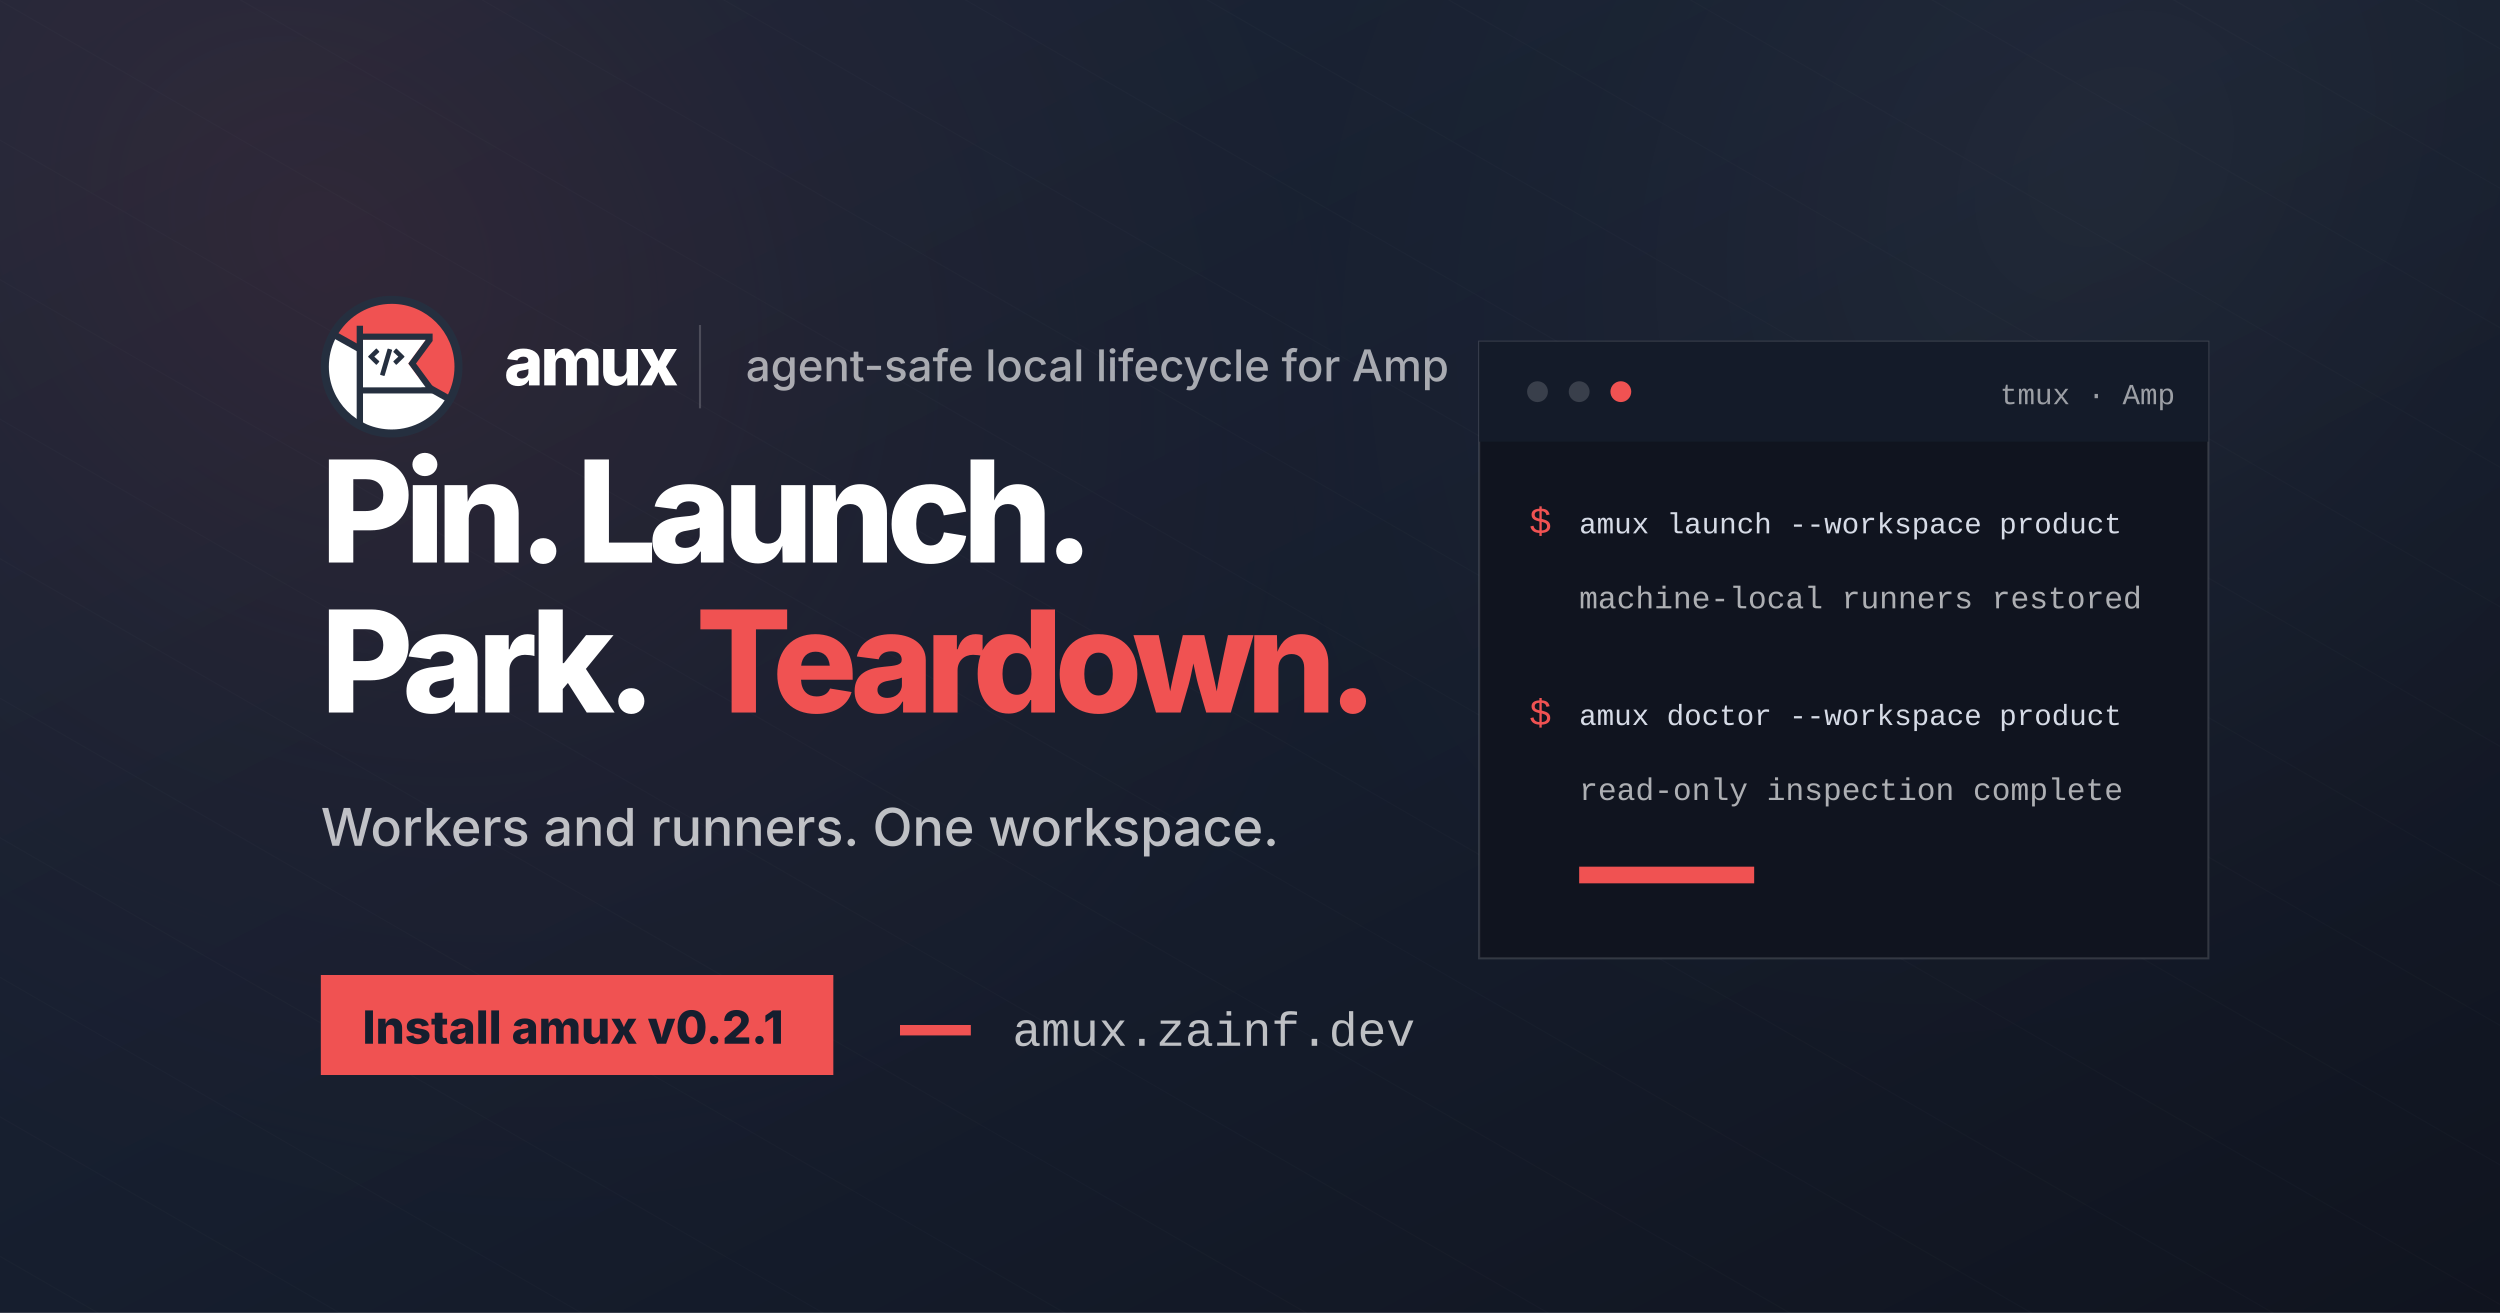
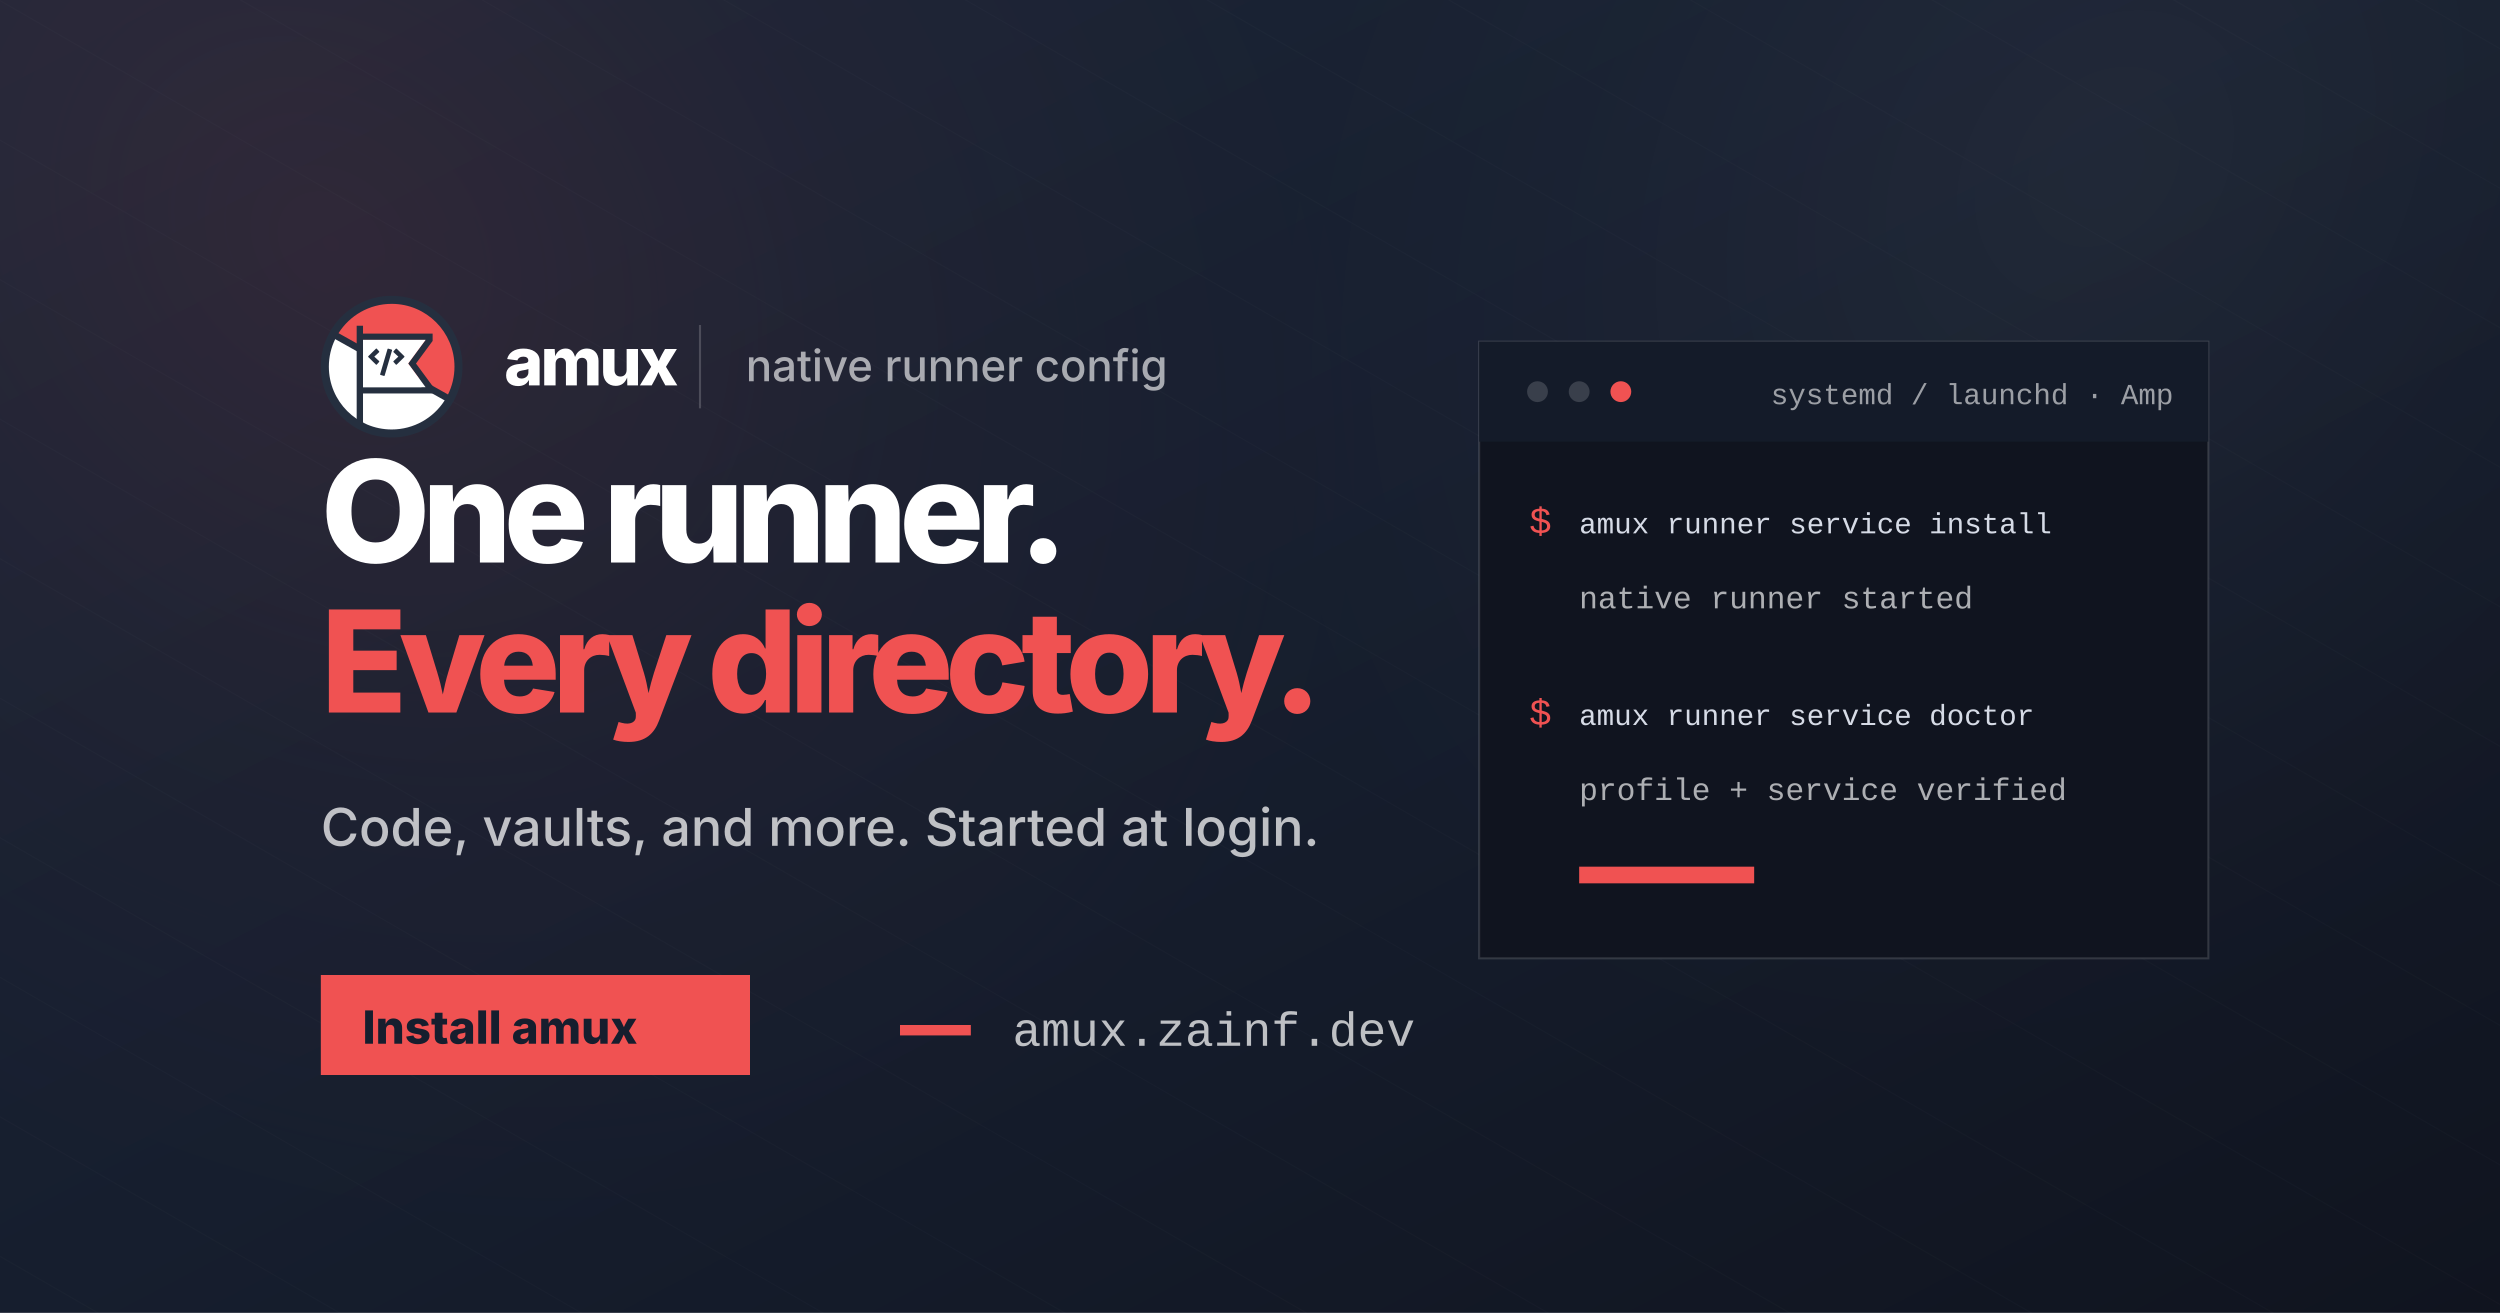
<svg xmlns="http://www.w3.org/2000/svg" width="1200" height="630" viewBox="0 0 1200 630" role="img" aria-labelledby="title desc">
  <defs>
    <linearGradient id="wash" x1="0" y1="0" x2="1" y2="1">
      <stop offset="0" stop-color="#1d2638" />
      <stop offset="0.5" stop-color="#161e2e" />
      <stop offset="1" stop-color="#10141f" />
    </linearGradient>
    <radialGradient id="red-glow" cx="0" cy="0" r="1" gradientUnits="userSpaceOnUse" gradientTransform="translate(158 116) rotate(40) scale(540 430)">
      <stop offset="0" stop-color="#f05252" stop-opacity="0.36" />
      <stop offset="0.55" stop-color="#f05252" stop-opacity="0.1" />
      <stop offset="1" stop-color="#f05252" stop-opacity="0" />
    </radialGradient>
    <radialGradient id="white-glow" cx="0" cy="0" r="1" gradientUnits="userSpaceOnUse" gradientTransform="translate(1010 80) rotate(128) scale(460 360)">
      <stop offset="0" stop-color="#ffffff" stop-opacity="0.16" />
      <stop offset="0.65" stop-color="#ffffff" stop-opacity="0.04" />
      <stop offset="1" stop-color="#ffffff" stop-opacity="0" />
    </radialGradient>
    <pattern id="mesh" width="58" height="58" patternUnits="userSpaceOnUse" patternTransform="rotate(30)">
      <path d="M0 0H58" stroke="#ffffff" stroke-opacity="0.16" stroke-width="1" />
    </pattern>
    <filter id="shadow" x="70" y="44" width="1060" height="548" color-interpolation-filters="sRGB">
      <feDropShadow dx="0" dy="28" stdDeviation="34" flood-color="#000000" flood-opacity="0.42" />
    </filter>
  </defs>
  <rect width="1200" height="630" fill="#161e2e" />
  <rect width="1200" height="630" fill="url(#wash)" />
  <rect width="1200" height="630" fill="url(#red-glow)" />
  <rect width="1200" height="630" fill="url(#white-glow)" />
  <rect width="1200" height="630" fill="url(#mesh)" opacity="0.34" />
  <rect width="1200" height="630" fill="url(#wash)" opacity="0.72" />
  <g filter="url(#shadow)">
    <rect x="86" y="78" width="1028" height="474" fill="#141b29" stroke="#ffffff" stroke-opacity="0.12" />
    <rect x="112" y="104" width="976" height="422" fill="#161e2e" stroke="#ffffff" stroke-opacity="0.08" />
  </g>
  <g transform="translate(154 142)">
    <g transform="scale(0.425)">
      <path d="M80 154.217C120.989 154.217 154.217 120.989 154.217 80C154.217 39.011 120.989 5.783 80 5.783C39.011 5.783 5.783 39.011 5.783 80C5.783 120.989 39.011 154.217 80 154.217Z" fill="#ffffff" />
      <path d="M152.064 80.719C151.935 92.461 149.109 103.593 144.189 113.504L17.844 42.81C30.994 21.951 53.953 7.94 79.934 7.651C120.219 7.202 152.513 39.916 152.064 80.719Z" fill="#f05252" />
      <path d="M160 80C160 124.183 124.183 160 80 160C35.817 160 0 124.183 0 80C0 35.817 35.817 0 80 0C124.183 0 160 35.817 160 80ZM143.63 111.4C148.31 101.934 150.94 91.274 150.94 80C150.94 40.821 119.179 9.06 80 9.06C54.733 9.06 32.551 22.27 19.984 42.16L143.63 111.4ZM139.841 118.116C127.243 137.852 105.15 150.94 80 150.94C40.821 150.94 9.06 119.179 9.06 80C9.06 68.842 11.636 58.286 16.226 48.893L139.841 118.116Z" fill="#252f3f" fill-rule="evenodd" />
      <path d="M40.482 33.735V143.615H47.631V110.276H126.265V101.99L107.465 76.455L126.265 50.921V42.635H47.631V33.735H40.482ZM118.258 49.755L98.6 76.455L118.258 103.156H47.631V49.755H118.258Z" fill="#252f3f" />
      <path d="M118.259 49.755L98.6 76.455L118.259 103.155H47.631V49.755H118.259Z" fill="#ffffff" />
      <path d="M79.929 60.723C80.022 60.75 80.108 60.794 80.183 60.853C80.258 60.913 80.321 60.986 80.367 61.069C80.414 61.153 80.443 61.245 80.454 61.339C80.464 61.434 80.456 61.53 80.429 61.621L72.115 89.948C72.088 90.04 72.044 90.125 71.984 90.2C71.924 90.274 71.849 90.336 71.765 90.382C71.681 90.428 71.588 90.457 71.493 90.467C71.397 90.477 71.3 90.469 71.208 90.442L67.493 89.376C67.4 89.35 67.314 89.306 67.239 89.246C67.164 89.187 67.101 89.113 67.055 89.03C67.008 88.947 66.979 88.855 66.968 88.76C66.958 88.666 66.966 88.57 66.993 88.478L75.307 60.151C75.334 60.059 75.378 59.974 75.438 59.9C75.498 59.825 75.573 59.764 75.657 59.718C75.741 59.672 75.834 59.643 75.929 59.632C76.025 59.622 76.122 59.63 76.214 59.657L79.929 60.723Z" fill="#252f3f" />
      <path d="M94.228 68.132L85.7 59.72C85.562 59.585 85.379 59.513 85.19 59.518C85.002 59.524 84.824 59.608 84.694 59.751L82.119 62.64C82.054 62.713 82.004 62.799 81.971 62.893C81.938 62.987 81.924 63.086 81.928 63.186C81.933 63.286 81.956 63.384 81.997 63.474C82.038 63.564 82.096 63.644 82.167 63.711L87.527 68.676L82.166 73.635C82.094 73.701 82.036 73.781 81.994 73.871C81.953 73.961 81.929 74.059 81.925 74.159C81.92 74.259 81.935 74.359 81.968 74.453C82.002 74.547 82.053 74.633 82.118 74.705L84.692 77.592C84.756 77.664 84.832 77.723 84.918 77.764C85.003 77.804 85.094 77.827 85.188 77.831C85.281 77.834 85.375 77.818 85.462 77.784C85.55 77.749 85.63 77.697 85.698 77.63L94.226 69.223C94.298 69.154 94.355 69.07 94.395 68.976C94.434 68.882 94.454 68.781 94.454 68.678C94.454 68.576 94.434 68.474 94.395 68.38C94.356 68.286 94.299 68.202 94.228 68.132Z" fill="#252f3f" />
      <path d="M63.213 59.754L65.787 62.642C65.853 62.715 65.904 62.801 65.938 62.895C65.971 62.989 65.986 63.089 65.981 63.19C65.977 63.29 65.953 63.388 65.911 63.479C65.869 63.569 65.81 63.649 65.738 63.715L60.376 68.676L65.739 73.635C65.811 73.701 65.868 73.781 65.91 73.871C65.951 73.962 65.974 74.059 65.979 74.159C65.983 74.259 65.968 74.359 65.936 74.453C65.903 74.546 65.852 74.632 65.787 74.705L63.213 77.593C63.149 77.666 63.072 77.724 62.987 77.765C62.902 77.806 62.81 77.828 62.716 77.831C62.622 77.834 62.529 77.817 62.442 77.782C62.354 77.746 62.274 77.693 62.207 77.625L53.678 69.215C53.607 69.146 53.55 69.061 53.511 68.968C53.472 68.874 53.452 68.773 53.452 68.67C53.452 68.568 53.472 68.467 53.511 68.373C53.55 68.28 53.607 68.195 53.678 68.126L62.207 59.723C62.275 59.655 62.355 59.602 62.442 59.567C62.529 59.532 62.622 59.515 62.716 59.518C62.809 59.521 62.901 59.543 62.987 59.584C63.072 59.624 63.149 59.682 63.213 59.754Z" fill="#252f3f" />
    </g>
    <text x="88" y="43" font-family="Inter, ui-sans-serif, system-ui, -apple-system, BlinkMacSystemFont, Segoe UI, sans-serif" font-size="32" font-weight="800" letter-spacing="-1.4" fill="#ffffff">amux</text>
    <path d="M182 14V54" stroke="#ffffff" stroke-opacity="0.18" />
-     <text x="204" y="41" font-family="Inter, ui-sans-serif, system-ui, -apple-system, BlinkMacSystemFont, Segoe UI, sans-serif" font-size="21" font-weight="500" fill="#ffffff" opacity="0.62">agent-safe local lifecycle for Amp</text>
+     <text x="204" y="41" font-family="Inter, ui-sans-serif, system-ui, -apple-system, BlinkMacSystemFont, Segoe UI, sans-serif" font-size="21" font-weight="500" fill="#ffffff" opacity="0.62">native runner config</text>
  </g>
  <g transform="translate(154 270)">
-     <text font-family="Inter, ui-sans-serif, system-ui, -apple-system, BlinkMacSystemFont, Segoe UI, sans-serif" font-size="68" font-weight="800" letter-spacing="-4" fill="#ffffff">Pin. Launch.</text>
-     <text y="72" font-family="Inter, ui-sans-serif, system-ui, -apple-system, BlinkMacSystemFont, Segoe UI, sans-serif" font-size="68" font-weight="800" letter-spacing="-4" fill="#ffffff">Park. </text>
-     <text x="180" y="72" font-family="Inter, ui-sans-serif, system-ui, -apple-system, BlinkMacSystemFont, Segoe UI, sans-serif" font-size="68" font-weight="800" letter-spacing="-4" fill="#f05252">Teardown.</text>
-     <text y="136" font-family="Inter, ui-sans-serif, system-ui, -apple-system, BlinkMacSystemFont, Segoe UI, sans-serif" font-size="25" font-weight="500" fill="#ffffff" opacity="0.72">Workers and runners. One workspace.</text>
+     <text font-family="Inter, ui-sans-serif, system-ui, -apple-system, BlinkMacSystemFont, Segoe UI, sans-serif" font-size="68" font-weight="800" letter-spacing="-4" fill="#ffffff">One runner.</text>
+     <text y="72" font-family="Inter, ui-sans-serif, system-ui, -apple-system, BlinkMacSystemFont, Segoe UI, sans-serif" font-size="68" font-weight="800" letter-spacing="-4" fill="#f05252">Every directory.</text>
+     <text y="136" font-family="Inter, ui-sans-serif, system-ui, -apple-system, BlinkMacSystemFont, Segoe UI, sans-serif" font-size="25" font-weight="500" fill="#ffffff" opacity="0.72">Code, vaults, and more. Started at login.</text>
  </g>
  <g transform="translate(710 164)">
    <rect width="350" height="296" fill="#10141f" stroke="#ffffff" stroke-opacity="0.14" />
    <rect width="350" height="48" fill="#141b29" />
    <circle cx="28" cy="24" r="5" fill="#ffffff" opacity="0.16" />
    <circle cx="48" cy="24" r="5" fill="#ffffff" opacity="0.16" />
    <circle cx="68" cy="24" r="5" fill="#f05252" />
-     <text x="250" y="30" font-family="SFMono-Regular, Consolas, Liberation Mono, Menlo, monospace" font-size="14" fill="#ffffff" opacity="0.58">tmux · Amp</text>
+     <text x="140" y="30" font-family="SFMono-Regular, Consolas, Liberation Mono, Menlo, monospace" font-size="14" fill="#ffffff" opacity="0.58">systemd / launchd · Amp</text>
    <text x="24" y="92" font-family="SFMono-Regular, Consolas, Liberation Mono, Menlo, monospace" font-size="18" fill="#f05252">$</text>
-     <text x="48" y="92" font-family="SFMono-Regular, Consolas, Liberation Mono, Menlo, monospace" font-size="14" fill="#d6dbe6">amux launch --workspace product</text>
-     <text x="48" y="128" font-family="SFMono-Regular, Consolas, Liberation Mono, Menlo, monospace" font-size="15" fill="#ffffff" opacity="0.66">machine-local runners restored</text>
+     <text x="48" y="92" font-family="SFMono-Regular, Consolas, Liberation Mono, Menlo, monospace" font-size="14" fill="#d6dbe6">amux runner service install</text>
+     <text x="48" y="128" font-family="SFMono-Regular, Consolas, Liberation Mono, Menlo, monospace" font-size="15" fill="#ffffff" opacity="0.66">native runner started</text>
    <text x="24" y="184" font-family="SFMono-Regular, Consolas, Liberation Mono, Menlo, monospace" font-size="18" fill="#f05252">$</text>
-     <text x="48" y="184" font-family="SFMono-Regular, Consolas, Liberation Mono, Menlo, monospace" font-size="14" fill="#d6dbe6">amux doctor --workspace product</text>
-     <text x="48" y="220" font-family="SFMono-Regular, Consolas, Liberation Mono, Menlo, monospace" font-size="15" fill="#ffffff" opacity="0.66">read-only inspection complete</text>
+     <text x="48" y="184" font-family="SFMono-Regular, Consolas, Liberation Mono, Menlo, monospace" font-size="14" fill="#d6dbe6">amux runner service doctor</text>
+     <text x="48" y="220" font-family="SFMono-Regular, Consolas, Liberation Mono, Menlo, monospace" font-size="15" fill="#ffffff" opacity="0.66">profile + service verified</text>
    <rect x="48" y="252" width="84" height="8" fill="#f05252" />
  </g>
  <g transform="translate(154 494)">
-     <rect x="0" y="-26" width="246" height="48" fill="#f05252" />
-     <text x="20" y="7" font-family="Inter, ui-sans-serif, system-ui, -apple-system, BlinkMacSystemFont, Segoe UI, sans-serif" font-size="22" font-weight="800" fill="#161e2e">Install amux v0.2.1</text>
+     <rect x="0" y="-26" width="206" height="48" fill="#f05252" />
+     <text x="20" y="7" font-family="Inter, ui-sans-serif, system-ui, -apple-system, BlinkMacSystemFont, Segoe UI, sans-serif" font-size="22" font-weight="800" fill="#161e2e">Install amux</text>
    <rect x="278" y="-2" width="34" height="5" fill="#f05252" />
    <text x="332" y="8" font-family="SFMono-Regular, Consolas, Liberation Mono, Menlo, monospace" font-size="23" fill="#ffffff" opacity="0.72">amux.zainf.dev</text>
  </g>
</svg>
